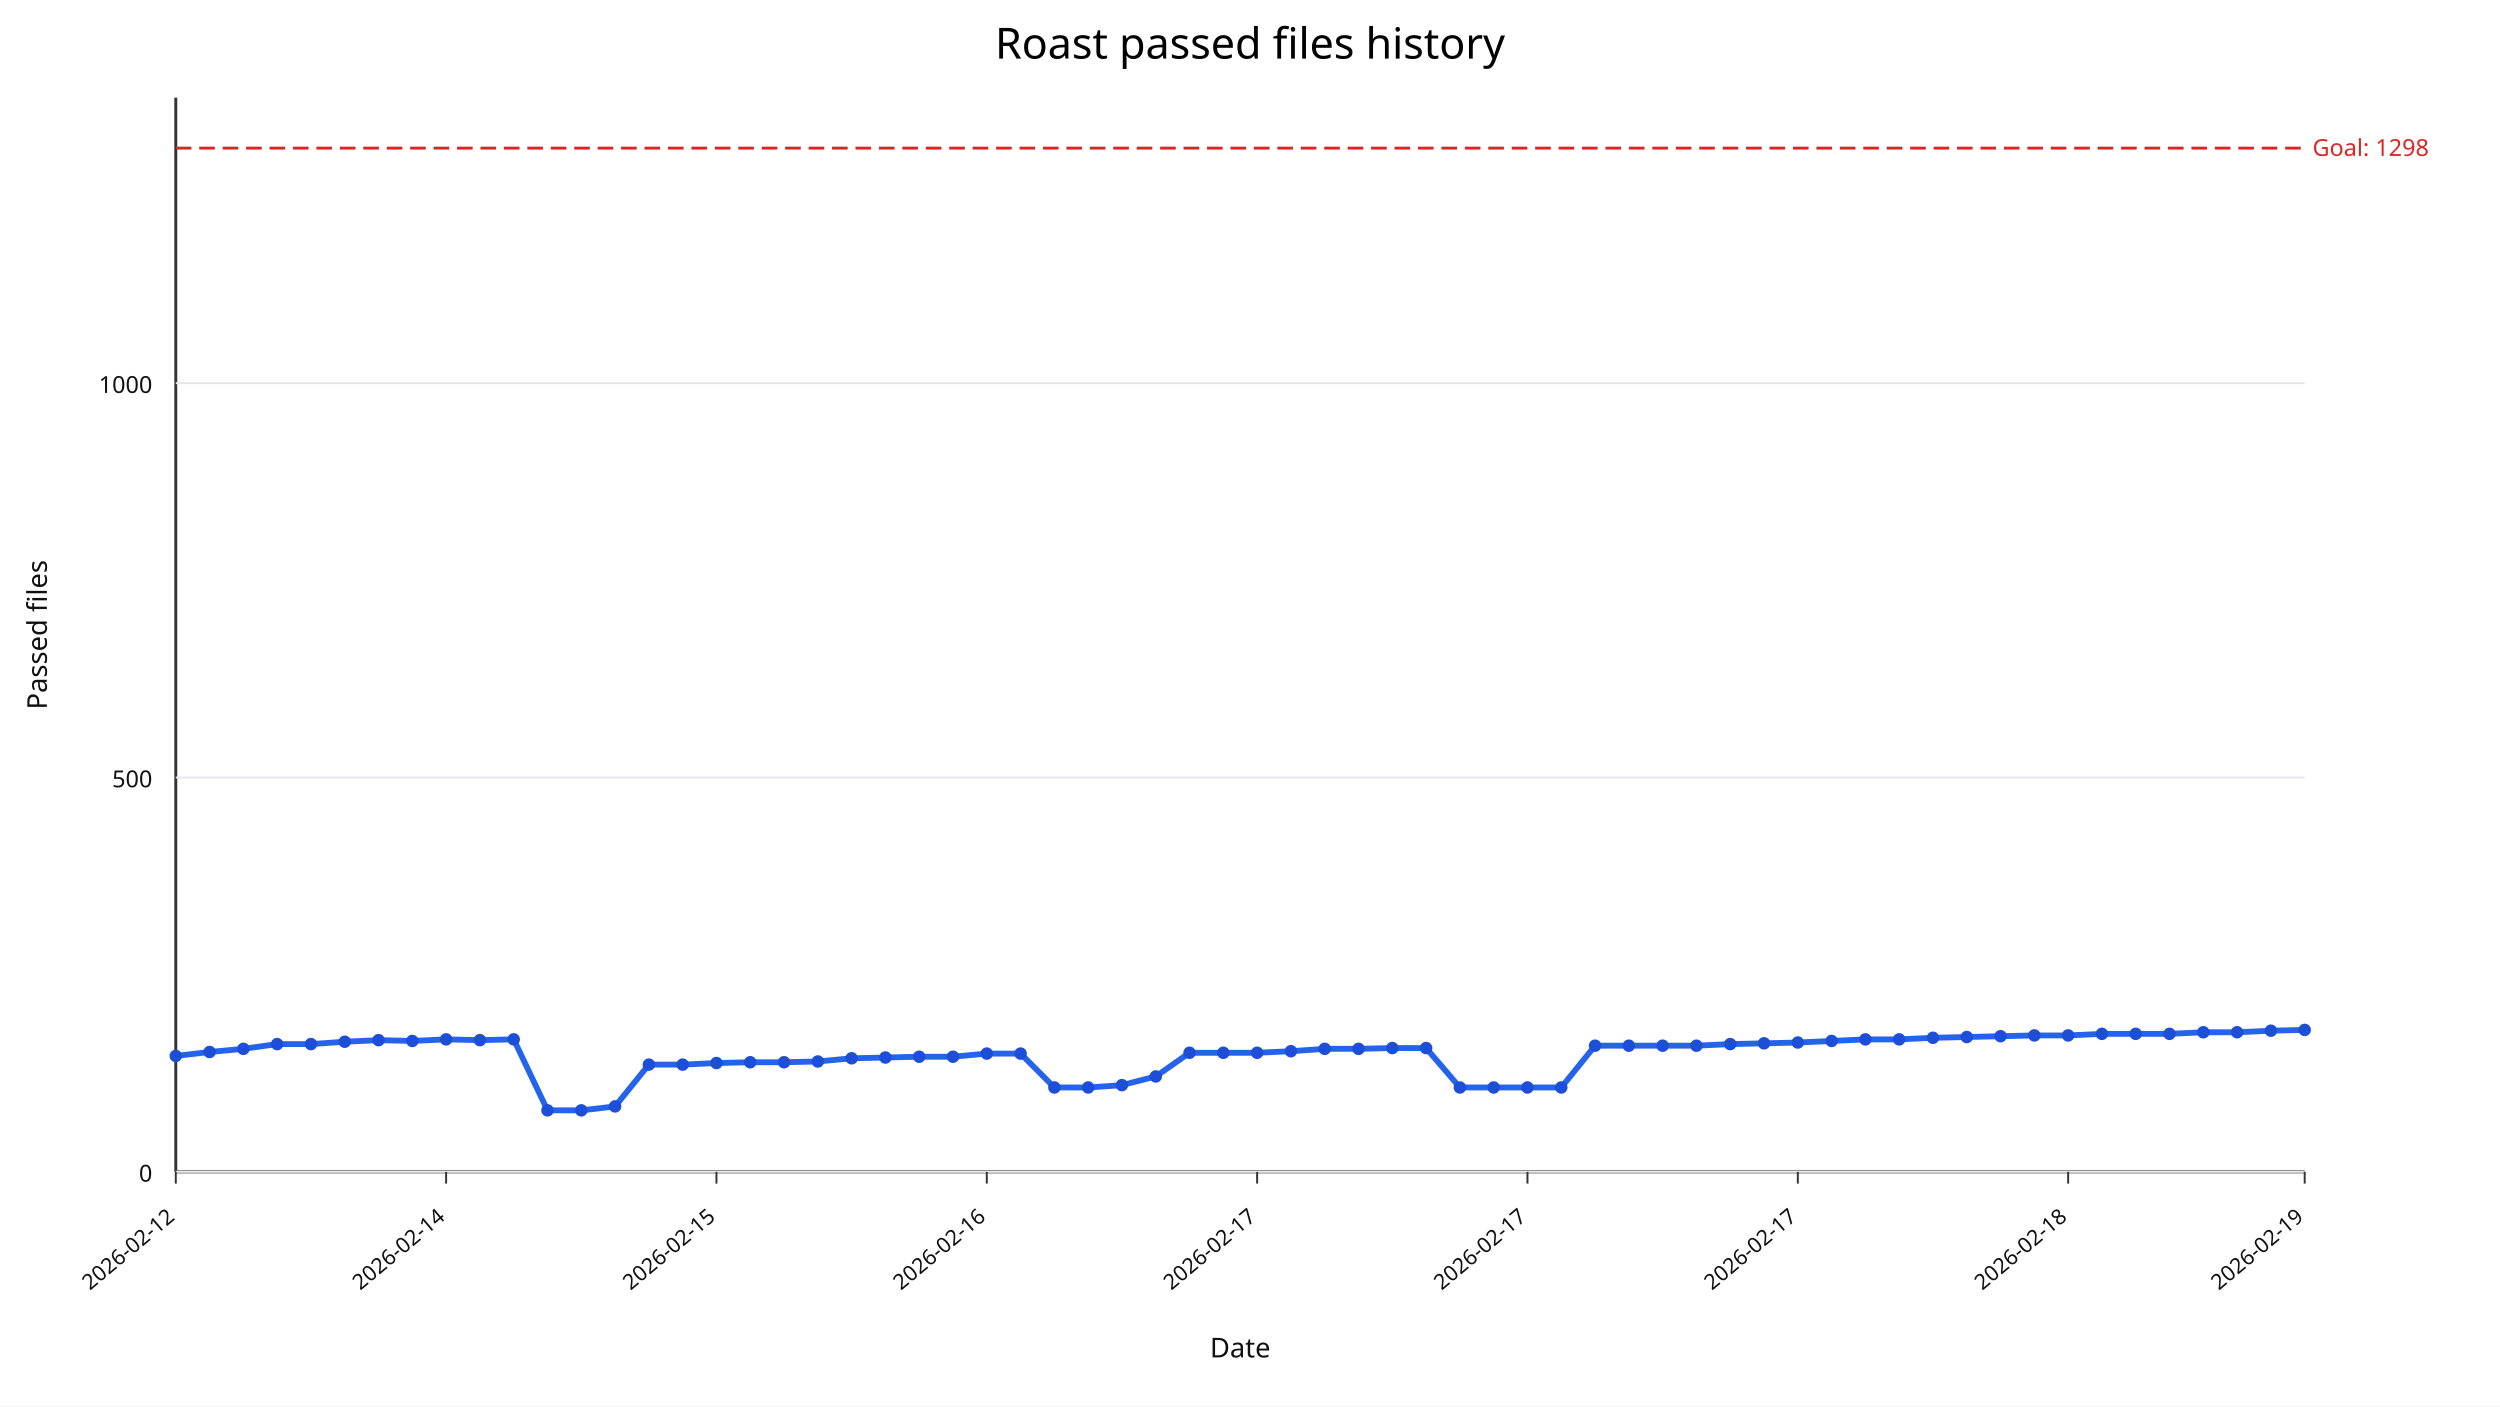
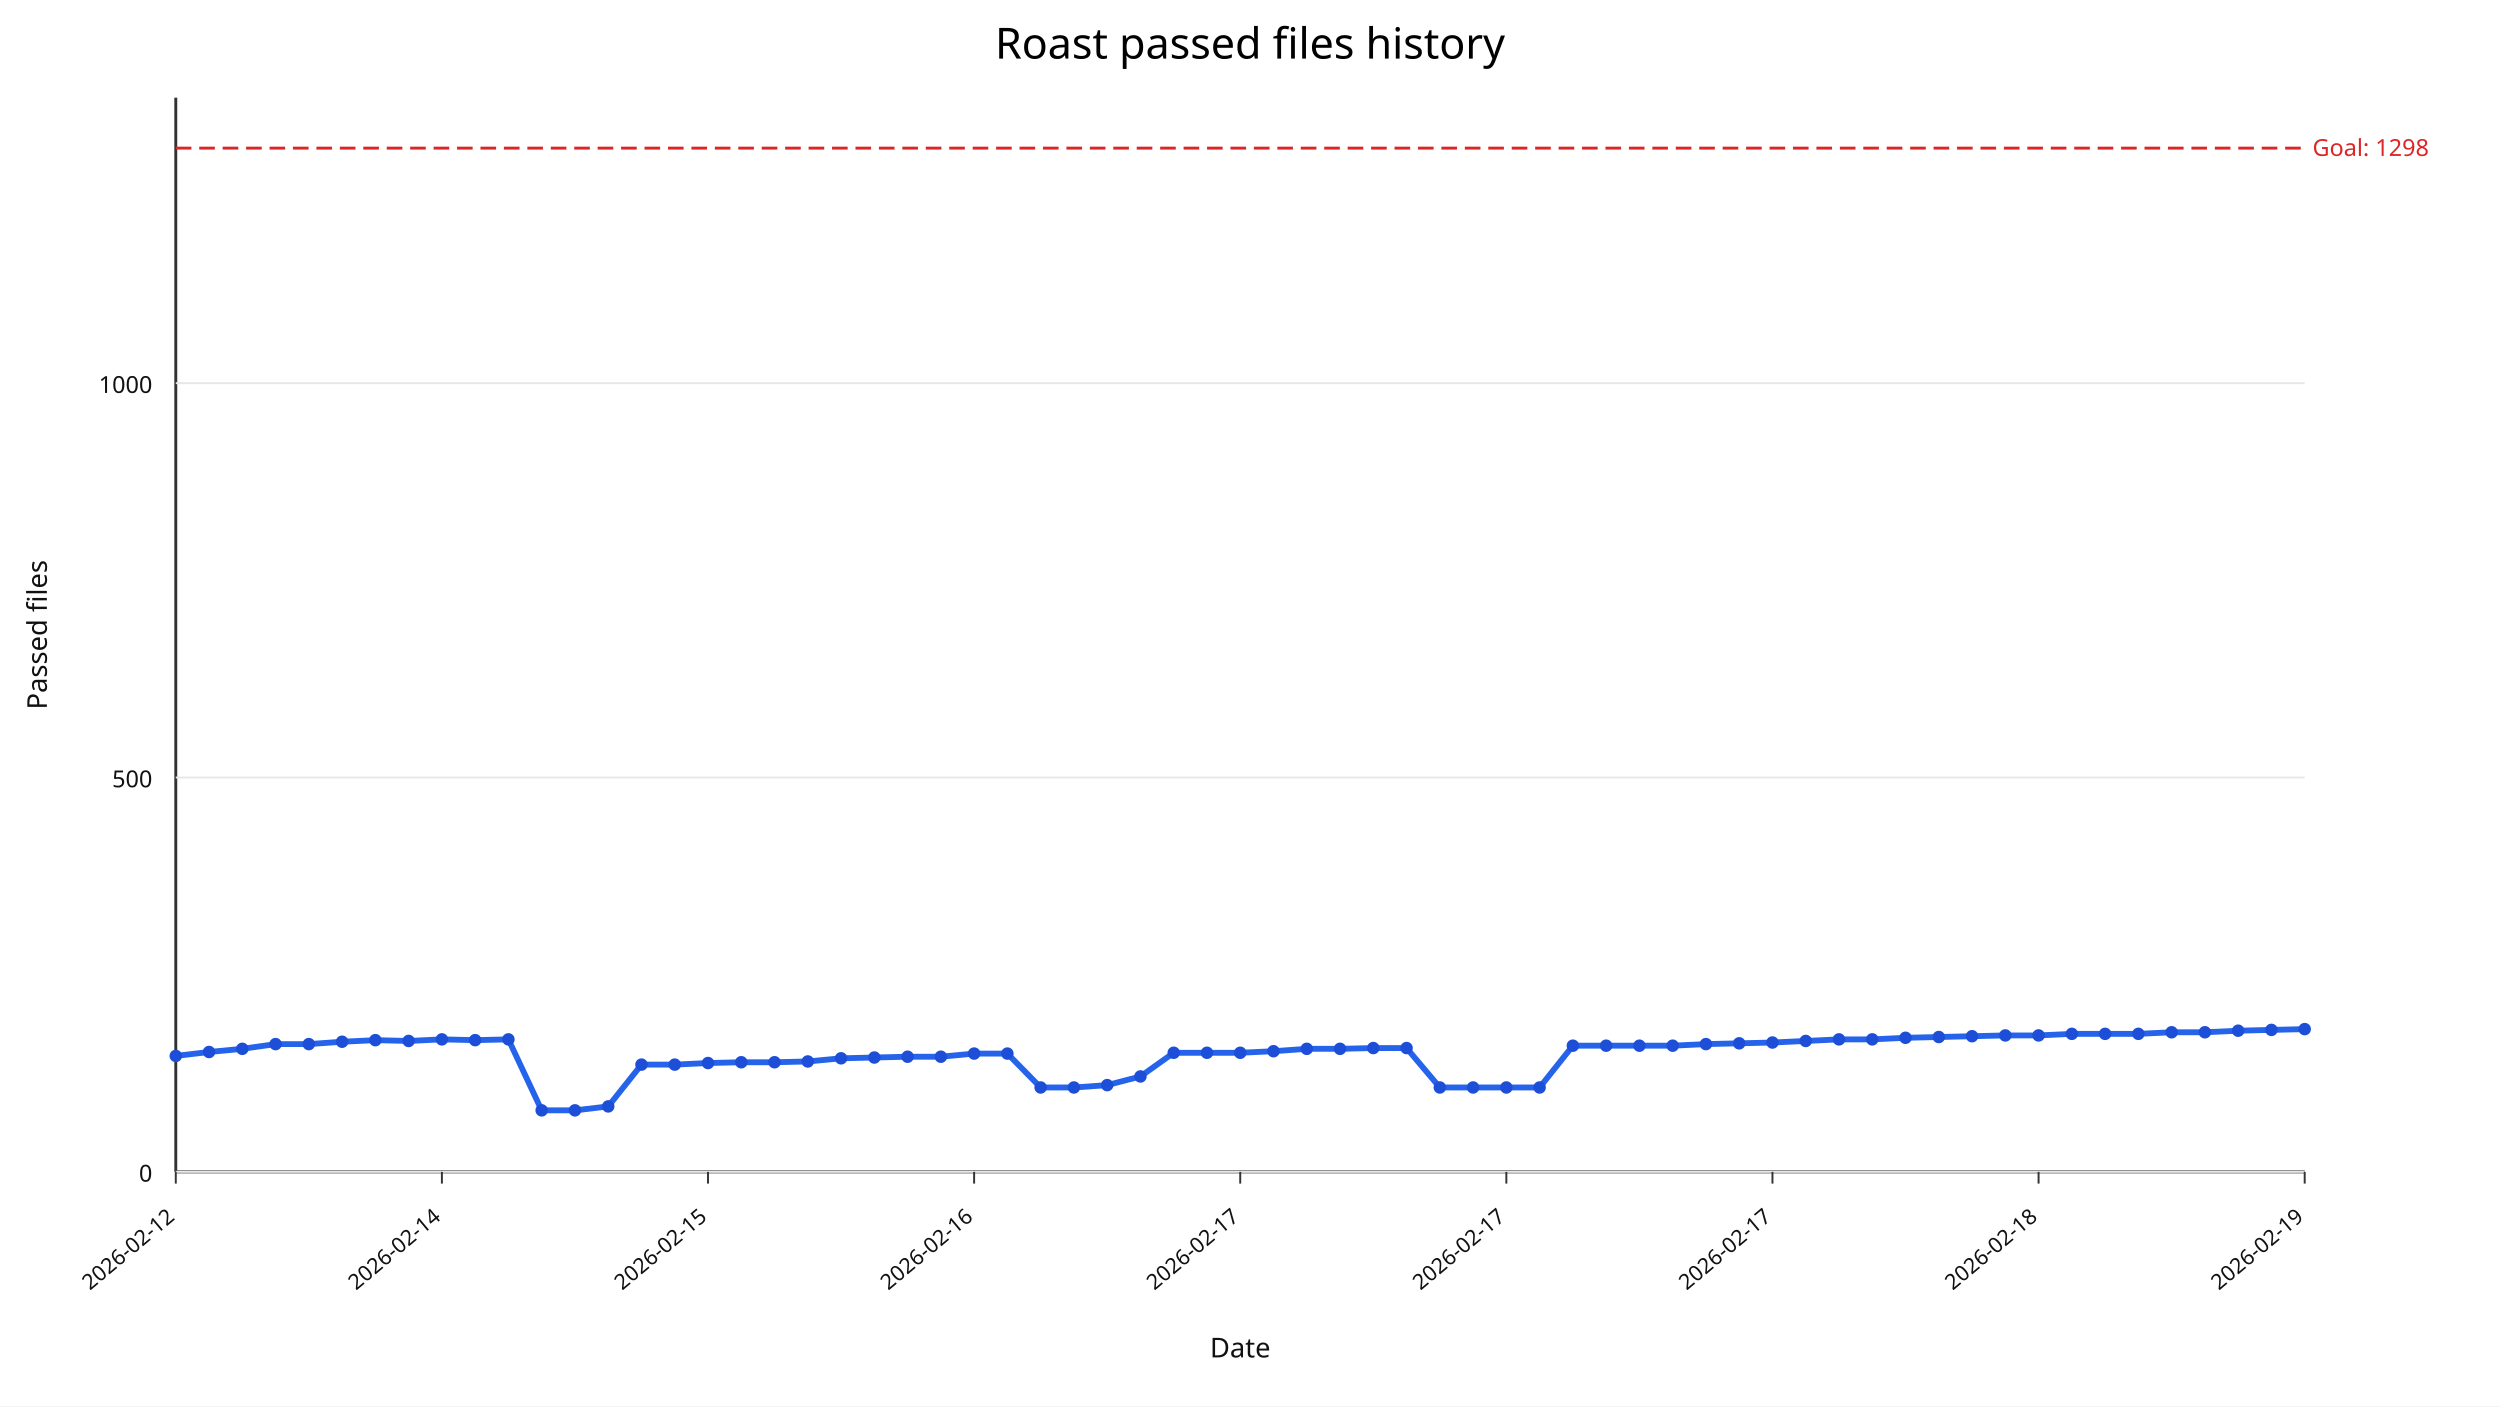
<svg xmlns="http://www.w3.org/2000/svg" width="1280" height="720" viewBox="0 0 1280 720">
  <rect width="100%" height="100%" fill="#ffffff" />
  <text x="640" y="30" text-anchor="middle" font-size="22" font-family="sans-serif">Roast passed files history</text>
  <line x1="90" y1="600" x2="1180" y2="600" stroke="#333" stroke-width="1.5" />
  <line x1="90" y1="50" x2="90" y2="600" stroke="#333" stroke-width="1.5" />
  <line x1="90" y1="600.00" x2="1180" y2="600.00" stroke="#e5e7eb" stroke-width="1" />
  <text x="78" y="605.00" text-anchor="end" font-size="12" fill="#111" font-family="sans-serif">0</text>
  <line x1="90" y1="398.09" x2="1180" y2="398.09" stroke="#e5e7eb" stroke-width="1" />
  <text x="78" y="403.09" text-anchor="end" font-size="12" fill="#111" font-family="sans-serif">500</text>
  <line x1="90" y1="196.18" x2="1180" y2="196.18" stroke="#e5e7eb" stroke-width="1" />
  <text x="78" y="201.18" text-anchor="end" font-size="12" fill="#111" font-family="sans-serif">1000</text>
  <line x1="90.00" y1="600" x2="90.00" y2="606" stroke="#333" stroke-width="1" />
  <text x="90.00" y="624" text-anchor="end" font-size="11" fill="#111" transform="rotate(-40 90.00,624)" font-family="sans-serif">2026-02-12</text>
-   <line x1="228.41" y1="600" x2="228.41" y2="606" stroke="#333" stroke-width="1" />
-   <text x="228.41" y="624" text-anchor="end" font-size="11" fill="#111" transform="rotate(-40 228.41,624)" font-family="sans-serif">2026-02-14</text>
-   <line x1="366.83" y1="600" x2="366.83" y2="606" stroke="#333" stroke-width="1" />
-   <text x="366.83" y="624" text-anchor="end" font-size="11" fill="#111" transform="rotate(-40 366.83,624)" font-family="sans-serif">2026-02-15</text>
-   <line x1="505.24" y1="600" x2="505.24" y2="606" stroke="#333" stroke-width="1" />
-   <text x="505.24" y="624" text-anchor="end" font-size="11" fill="#111" transform="rotate(-40 505.24,624)" font-family="sans-serif">2026-02-16</text>
-   <line x1="643.65" y1="600" x2="643.65" y2="606" stroke="#333" stroke-width="1" />
-   <text x="643.65" y="624" text-anchor="end" font-size="11" fill="#111" transform="rotate(-40 643.65,624)" font-family="sans-serif">2026-02-17</text>
-   <line x1="782.06" y1="600" x2="782.06" y2="606" stroke="#333" stroke-width="1" />
-   <text x="782.06" y="624" text-anchor="end" font-size="11" fill="#111" transform="rotate(-40 782.06,624)" font-family="sans-serif">2026-02-17</text>
-   <line x1="920.48" y1="600" x2="920.48" y2="606" stroke="#333" stroke-width="1" />
-   <text x="920.48" y="624" text-anchor="end" font-size="11" fill="#111" transform="rotate(-40 920.48,624)" font-family="sans-serif">2026-02-17</text>
-   <line x1="1058.89" y1="600" x2="1058.89" y2="606" stroke="#333" stroke-width="1" />
-   <text x="1058.89" y="624" text-anchor="end" font-size="11" fill="#111" transform="rotate(-40 1058.89,624)" font-family="sans-serif">2026-02-18</text>
+   <line x1="226.25" y1="600" x2="226.25" y2="606" stroke="#333" stroke-width="1" />
+   <text x="226.25" y="624" text-anchor="end" font-size="11" fill="#111" transform="rotate(-40 226.25,624)" font-family="sans-serif">2026-02-14</text>
+   <line x1="362.50" y1="600" x2="362.50" y2="606" stroke="#333" stroke-width="1" />
+   <text x="362.50" y="624" text-anchor="end" font-size="11" fill="#111" transform="rotate(-40 362.50,624)" font-family="sans-serif">2026-02-15</text>
+   <line x1="498.75" y1="600" x2="498.75" y2="606" stroke="#333" stroke-width="1" />
+   <text x="498.75" y="624" text-anchor="end" font-size="11" fill="#111" transform="rotate(-40 498.75,624)" font-family="sans-serif">2026-02-16</text>
+   <line x1="635.00" y1="600" x2="635.00" y2="606" stroke="#333" stroke-width="1" />
+   <text x="635.00" y="624" text-anchor="end" font-size="11" fill="#111" transform="rotate(-40 635.00,624)" font-family="sans-serif">2026-02-17</text>
+   <line x1="771.25" y1="600" x2="771.25" y2="606" stroke="#333" stroke-width="1" />
+   <text x="771.25" y="624" text-anchor="end" font-size="11" fill="#111" transform="rotate(-40 771.25,624)" font-family="sans-serif">2026-02-17</text>
+   <line x1="907.50" y1="600" x2="907.50" y2="606" stroke="#333" stroke-width="1" />
+   <text x="907.50" y="624" text-anchor="end" font-size="11" fill="#111" transform="rotate(-40 907.50,624)" font-family="sans-serif">2026-02-17</text>
+   <line x1="1043.75" y1="600" x2="1043.75" y2="606" stroke="#333" stroke-width="1" />
+   <text x="1043.75" y="624" text-anchor="end" font-size="11" fill="#111" transform="rotate(-40 1043.75,624)" font-family="sans-serif">2026-02-18</text>
  <line x1="1180.00" y1="600" x2="1180.00" y2="606" stroke="#333" stroke-width="1" />
  <text x="1180.00" y="624" text-anchor="end" font-size="11" fill="#111" transform="rotate(-40 1180.00,624)" font-family="sans-serif">2026-02-19</text>
  <line x1="90" y1="75.84" x2="1180" y2="75.84" stroke="#dc2626" stroke-width="1.5" stroke-dasharray="8,4" />
  <text x="1184" y="79.84" font-size="12" fill="#dc2626" font-family="sans-serif">Goal: 1298</text>
-   <polyline fill="none" stroke="#2563eb" stroke-width="3" points="90.00,540.64 107.30,538.62 124.60,537.00 141.90,534.58 159.21,534.58 176.51,533.37 193.81,532.56 211.11,532.97 228.41,532.16 245.71,532.56 263.02,532.16 280.32,568.50 297.62,568.50 314.92,566.48 332.22,545.08 349.52,545.08 366.83,544.27 384.13,543.87 401.43,543.87 418.73,543.47 436.03,541.85 453.33,541.45 470.63,541.04 487.94,541.04 505.24,539.43 522.54,539.43 539.84,556.79 557.14,556.79 574.44,555.58 591.75,551.14 609.05,539.02 626.35,539.02 643.65,539.02 660.95,538.22 678.25,537.00 695.56,537.00 712.86,536.60 730.16,536.60 747.46,556.79 764.76,556.79 782.06,556.79 799.37,556.79 816.67,535.39 833.97,535.39 851.27,535.39 868.57,535.39 885.87,534.58 903.17,534.18 920.48,533.77 937.78,532.97 955.08,532.16 972.38,532.16 989.68,531.35 1006.98,530.95 1024.29,530.54 1041.59,530.14 1058.89,530.14 1076.19,529.33 1093.49,529.33 1110.79,529.33 1128.10,528.52 1145.40,528.52 1162.70,527.72 1180.00,527.31" />
+   <polyline fill="none" stroke="#2563eb" stroke-width="3" points="90.00,540.64 107.03,538.62 124.06,537.00 141.09,534.58 158.12,534.58 175.16,533.37 192.19,532.56 209.22,532.97 226.25,532.16 243.28,532.56 260.31,532.16 277.34,568.50 294.38,568.50 311.41,566.48 328.44,545.08 345.47,545.08 362.50,544.27 379.53,543.87 396.56,543.87 413.59,543.47 430.62,541.85 447.66,541.45 464.69,541.04 481.72,541.04 498.75,539.43 515.78,539.43 532.81,556.79 549.84,556.79 566.88,555.58 583.91,551.14 600.94,539.02 617.97,539.02 635.00,539.02 652.03,538.22 669.06,537.00 686.09,537.00 703.12,536.60 720.16,536.60 737.19,556.79 754.22,556.79 771.25,556.79 788.28,556.79 805.31,535.39 822.34,535.39 839.38,535.39 856.41,535.39 873.44,534.58 890.47,534.18 907.50,533.77 924.53,532.97 941.56,532.16 958.59,532.16 975.62,531.35 992.66,530.95 1009.69,530.54 1026.72,530.14 1043.75,530.14 1060.78,529.33 1077.81,529.33 1094.84,529.33 1111.88,528.52 1128.91,528.52 1145.94,527.72 1162.97,527.31 1180.00,526.91" />
  <circle cx="90.00" cy="540.64" r="3.2" fill="#1d4ed8" />
-   <circle cx="107.30" cy="538.62" r="3.2" fill="#1d4ed8" />
-   <circle cx="124.60" cy="537.00" r="3.2" fill="#1d4ed8" />
-   <circle cx="141.90" cy="534.58" r="3.2" fill="#1d4ed8" />
-   <circle cx="159.21" cy="534.58" r="3.2" fill="#1d4ed8" />
-   <circle cx="176.51" cy="533.37" r="3.2" fill="#1d4ed8" />
-   <circle cx="193.81" cy="532.56" r="3.2" fill="#1d4ed8" />
-   <circle cx="211.11" cy="532.97" r="3.2" fill="#1d4ed8" />
-   <circle cx="228.41" cy="532.16" r="3.2" fill="#1d4ed8" />
-   <circle cx="245.71" cy="532.56" r="3.2" fill="#1d4ed8" />
-   <circle cx="263.02" cy="532.16" r="3.2" fill="#1d4ed8" />
-   <circle cx="280.32" cy="568.50" r="3.2" fill="#1d4ed8" />
-   <circle cx="297.62" cy="568.50" r="3.2" fill="#1d4ed8" />
-   <circle cx="314.92" cy="566.48" r="3.2" fill="#1d4ed8" />
-   <circle cx="332.22" cy="545.08" r="3.2" fill="#1d4ed8" />
-   <circle cx="349.52" cy="545.08" r="3.2" fill="#1d4ed8" />
-   <circle cx="366.83" cy="544.27" r="3.2" fill="#1d4ed8" />
-   <circle cx="384.13" cy="543.87" r="3.2" fill="#1d4ed8" />
-   <circle cx="401.43" cy="543.87" r="3.2" fill="#1d4ed8" />
-   <circle cx="418.73" cy="543.47" r="3.2" fill="#1d4ed8" />
-   <circle cx="436.03" cy="541.85" r="3.2" fill="#1d4ed8" />
-   <circle cx="453.33" cy="541.45" r="3.2" fill="#1d4ed8" />
-   <circle cx="470.63" cy="541.04" r="3.2" fill="#1d4ed8" />
-   <circle cx="487.94" cy="541.04" r="3.2" fill="#1d4ed8" />
-   <circle cx="505.24" cy="539.43" r="3.2" fill="#1d4ed8" />
-   <circle cx="522.54" cy="539.43" r="3.2" fill="#1d4ed8" />
-   <circle cx="539.84" cy="556.79" r="3.2" fill="#1d4ed8" />
-   <circle cx="557.14" cy="556.79" r="3.2" fill="#1d4ed8" />
-   <circle cx="574.44" cy="555.58" r="3.2" fill="#1d4ed8" />
-   <circle cx="591.75" cy="551.14" r="3.2" fill="#1d4ed8" />
-   <circle cx="609.05" cy="539.02" r="3.2" fill="#1d4ed8" />
-   <circle cx="626.35" cy="539.02" r="3.2" fill="#1d4ed8" />
-   <circle cx="643.65" cy="539.02" r="3.2" fill="#1d4ed8" />
-   <circle cx="660.95" cy="538.22" r="3.2" fill="#1d4ed8" />
-   <circle cx="678.25" cy="537.00" r="3.2" fill="#1d4ed8" />
-   <circle cx="695.56" cy="537.00" r="3.2" fill="#1d4ed8" />
-   <circle cx="712.86" cy="536.60" r="3.2" fill="#1d4ed8" />
-   <circle cx="730.16" cy="536.60" r="3.2" fill="#1d4ed8" />
-   <circle cx="747.46" cy="556.79" r="3.2" fill="#1d4ed8" />
-   <circle cx="764.76" cy="556.79" r="3.2" fill="#1d4ed8" />
-   <circle cx="782.06" cy="556.79" r="3.2" fill="#1d4ed8" />
-   <circle cx="799.37" cy="556.79" r="3.2" fill="#1d4ed8" />
-   <circle cx="816.67" cy="535.39" r="3.2" fill="#1d4ed8" />
-   <circle cx="833.97" cy="535.39" r="3.2" fill="#1d4ed8" />
-   <circle cx="851.27" cy="535.39" r="3.2" fill="#1d4ed8" />
-   <circle cx="868.57" cy="535.39" r="3.2" fill="#1d4ed8" />
-   <circle cx="885.87" cy="534.58" r="3.2" fill="#1d4ed8" />
-   <circle cx="903.17" cy="534.18" r="3.2" fill="#1d4ed8" />
-   <circle cx="920.48" cy="533.77" r="3.2" fill="#1d4ed8" />
-   <circle cx="937.78" cy="532.97" r="3.2" fill="#1d4ed8" />
-   <circle cx="955.08" cy="532.16" r="3.2" fill="#1d4ed8" />
-   <circle cx="972.38" cy="532.16" r="3.2" fill="#1d4ed8" />
-   <circle cx="989.68" cy="531.35" r="3.2" fill="#1d4ed8" />
-   <circle cx="1006.98" cy="530.95" r="3.2" fill="#1d4ed8" />
-   <circle cx="1024.29" cy="530.54" r="3.2" fill="#1d4ed8" />
-   <circle cx="1041.59" cy="530.14" r="3.2" fill="#1d4ed8" />
-   <circle cx="1058.89" cy="530.14" r="3.2" fill="#1d4ed8" />
-   <circle cx="1076.19" cy="529.33" r="3.2" fill="#1d4ed8" />
-   <circle cx="1093.49" cy="529.33" r="3.2" fill="#1d4ed8" />
-   <circle cx="1110.79" cy="529.33" r="3.2" fill="#1d4ed8" />
-   <circle cx="1128.10" cy="528.52" r="3.2" fill="#1d4ed8" />
-   <circle cx="1145.40" cy="528.52" r="3.2" fill="#1d4ed8" />
-   <circle cx="1162.70" cy="527.72" r="3.2" fill="#1d4ed8" />
-   <circle cx="1180.00" cy="527.31" r="3.2" fill="#1d4ed8" />
+   <circle cx="107.03" cy="538.62" r="3.2" fill="#1d4ed8" />
+   <circle cx="124.06" cy="537.00" r="3.2" fill="#1d4ed8" />
+   <circle cx="141.09" cy="534.58" r="3.2" fill="#1d4ed8" />
+   <circle cx="158.12" cy="534.58" r="3.2" fill="#1d4ed8" />
+   <circle cx="175.16" cy="533.37" r="3.2" fill="#1d4ed8" />
+   <circle cx="192.19" cy="532.56" r="3.2" fill="#1d4ed8" />
+   <circle cx="209.22" cy="532.97" r="3.2" fill="#1d4ed8" />
+   <circle cx="226.25" cy="532.16" r="3.2" fill="#1d4ed8" />
+   <circle cx="243.28" cy="532.56" r="3.2" fill="#1d4ed8" />
+   <circle cx="260.31" cy="532.16" r="3.2" fill="#1d4ed8" />
+   <circle cx="277.34" cy="568.50" r="3.2" fill="#1d4ed8" />
+   <circle cx="294.38" cy="568.50" r="3.2" fill="#1d4ed8" />
+   <circle cx="311.41" cy="566.48" r="3.2" fill="#1d4ed8" />
+   <circle cx="328.44" cy="545.08" r="3.2" fill="#1d4ed8" />
+   <circle cx="345.47" cy="545.08" r="3.2" fill="#1d4ed8" />
+   <circle cx="362.50" cy="544.27" r="3.2" fill="#1d4ed8" />
+   <circle cx="379.53" cy="543.87" r="3.2" fill="#1d4ed8" />
+   <circle cx="396.56" cy="543.87" r="3.2" fill="#1d4ed8" />
+   <circle cx="413.59" cy="543.47" r="3.2" fill="#1d4ed8" />
+   <circle cx="430.62" cy="541.85" r="3.2" fill="#1d4ed8" />
+   <circle cx="447.66" cy="541.45" r="3.2" fill="#1d4ed8" />
+   <circle cx="464.69" cy="541.04" r="3.2" fill="#1d4ed8" />
+   <circle cx="481.72" cy="541.04" r="3.2" fill="#1d4ed8" />
+   <circle cx="498.75" cy="539.43" r="3.2" fill="#1d4ed8" />
+   <circle cx="515.78" cy="539.43" r="3.2" fill="#1d4ed8" />
+   <circle cx="532.81" cy="556.79" r="3.2" fill="#1d4ed8" />
+   <circle cx="549.84" cy="556.79" r="3.2" fill="#1d4ed8" />
+   <circle cx="566.88" cy="555.58" r="3.2" fill="#1d4ed8" />
+   <circle cx="583.91" cy="551.14" r="3.2" fill="#1d4ed8" />
+   <circle cx="600.94" cy="539.02" r="3.2" fill="#1d4ed8" />
+   <circle cx="617.97" cy="539.02" r="3.2" fill="#1d4ed8" />
+   <circle cx="635.00" cy="539.02" r="3.2" fill="#1d4ed8" />
+   <circle cx="652.03" cy="538.22" r="3.2" fill="#1d4ed8" />
+   <circle cx="669.06" cy="537.00" r="3.2" fill="#1d4ed8" />
+   <circle cx="686.09" cy="537.00" r="3.2" fill="#1d4ed8" />
+   <circle cx="703.12" cy="536.60" r="3.2" fill="#1d4ed8" />
+   <circle cx="720.16" cy="536.60" r="3.2" fill="#1d4ed8" />
+   <circle cx="737.19" cy="556.79" r="3.2" fill="#1d4ed8" />
+   <circle cx="754.22" cy="556.79" r="3.2" fill="#1d4ed8" />
+   <circle cx="771.25" cy="556.79" r="3.2" fill="#1d4ed8" />
+   <circle cx="788.28" cy="556.79" r="3.2" fill="#1d4ed8" />
+   <circle cx="805.31" cy="535.39" r="3.2" fill="#1d4ed8" />
+   <circle cx="822.34" cy="535.39" r="3.2" fill="#1d4ed8" />
+   <circle cx="839.38" cy="535.39" r="3.2" fill="#1d4ed8" />
+   <circle cx="856.41" cy="535.39" r="3.2" fill="#1d4ed8" />
+   <circle cx="873.44" cy="534.58" r="3.2" fill="#1d4ed8" />
+   <circle cx="890.47" cy="534.18" r="3.2" fill="#1d4ed8" />
+   <circle cx="907.50" cy="533.77" r="3.2" fill="#1d4ed8" />
+   <circle cx="924.53" cy="532.97" r="3.2" fill="#1d4ed8" />
+   <circle cx="941.56" cy="532.16" r="3.2" fill="#1d4ed8" />
+   <circle cx="958.59" cy="532.16" r="3.2" fill="#1d4ed8" />
+   <circle cx="975.62" cy="531.35" r="3.2" fill="#1d4ed8" />
+   <circle cx="992.66" cy="530.95" r="3.2" fill="#1d4ed8" />
+   <circle cx="1009.69" cy="530.54" r="3.2" fill="#1d4ed8" />
+   <circle cx="1026.72" cy="530.14" r="3.2" fill="#1d4ed8" />
+   <circle cx="1043.75" cy="530.14" r="3.2" fill="#1d4ed8" />
+   <circle cx="1060.78" cy="529.33" r="3.2" fill="#1d4ed8" />
+   <circle cx="1077.81" cy="529.33" r="3.2" fill="#1d4ed8" />
+   <circle cx="1094.84" cy="529.33" r="3.2" fill="#1d4ed8" />
+   <circle cx="1111.88" cy="528.52" r="3.2" fill="#1d4ed8" />
+   <circle cx="1128.91" cy="528.52" r="3.2" fill="#1d4ed8" />
+   <circle cx="1145.94" cy="527.72" r="3.2" fill="#1d4ed8" />
+   <circle cx="1162.97" cy="527.31" r="3.2" fill="#1d4ed8" />
+   <circle cx="1180.00" cy="526.91" r="3.2" fill="#1d4ed8" />
  <text x="635" y="695" text-anchor="middle" font-size="14" fill="#111" font-family="sans-serif">Date</text>
  <text x="24" y="325" text-anchor="middle" font-size="14" fill="#111" transform="rotate(-90 24,325)" font-family="sans-serif">Passed files</text>
</svg>
